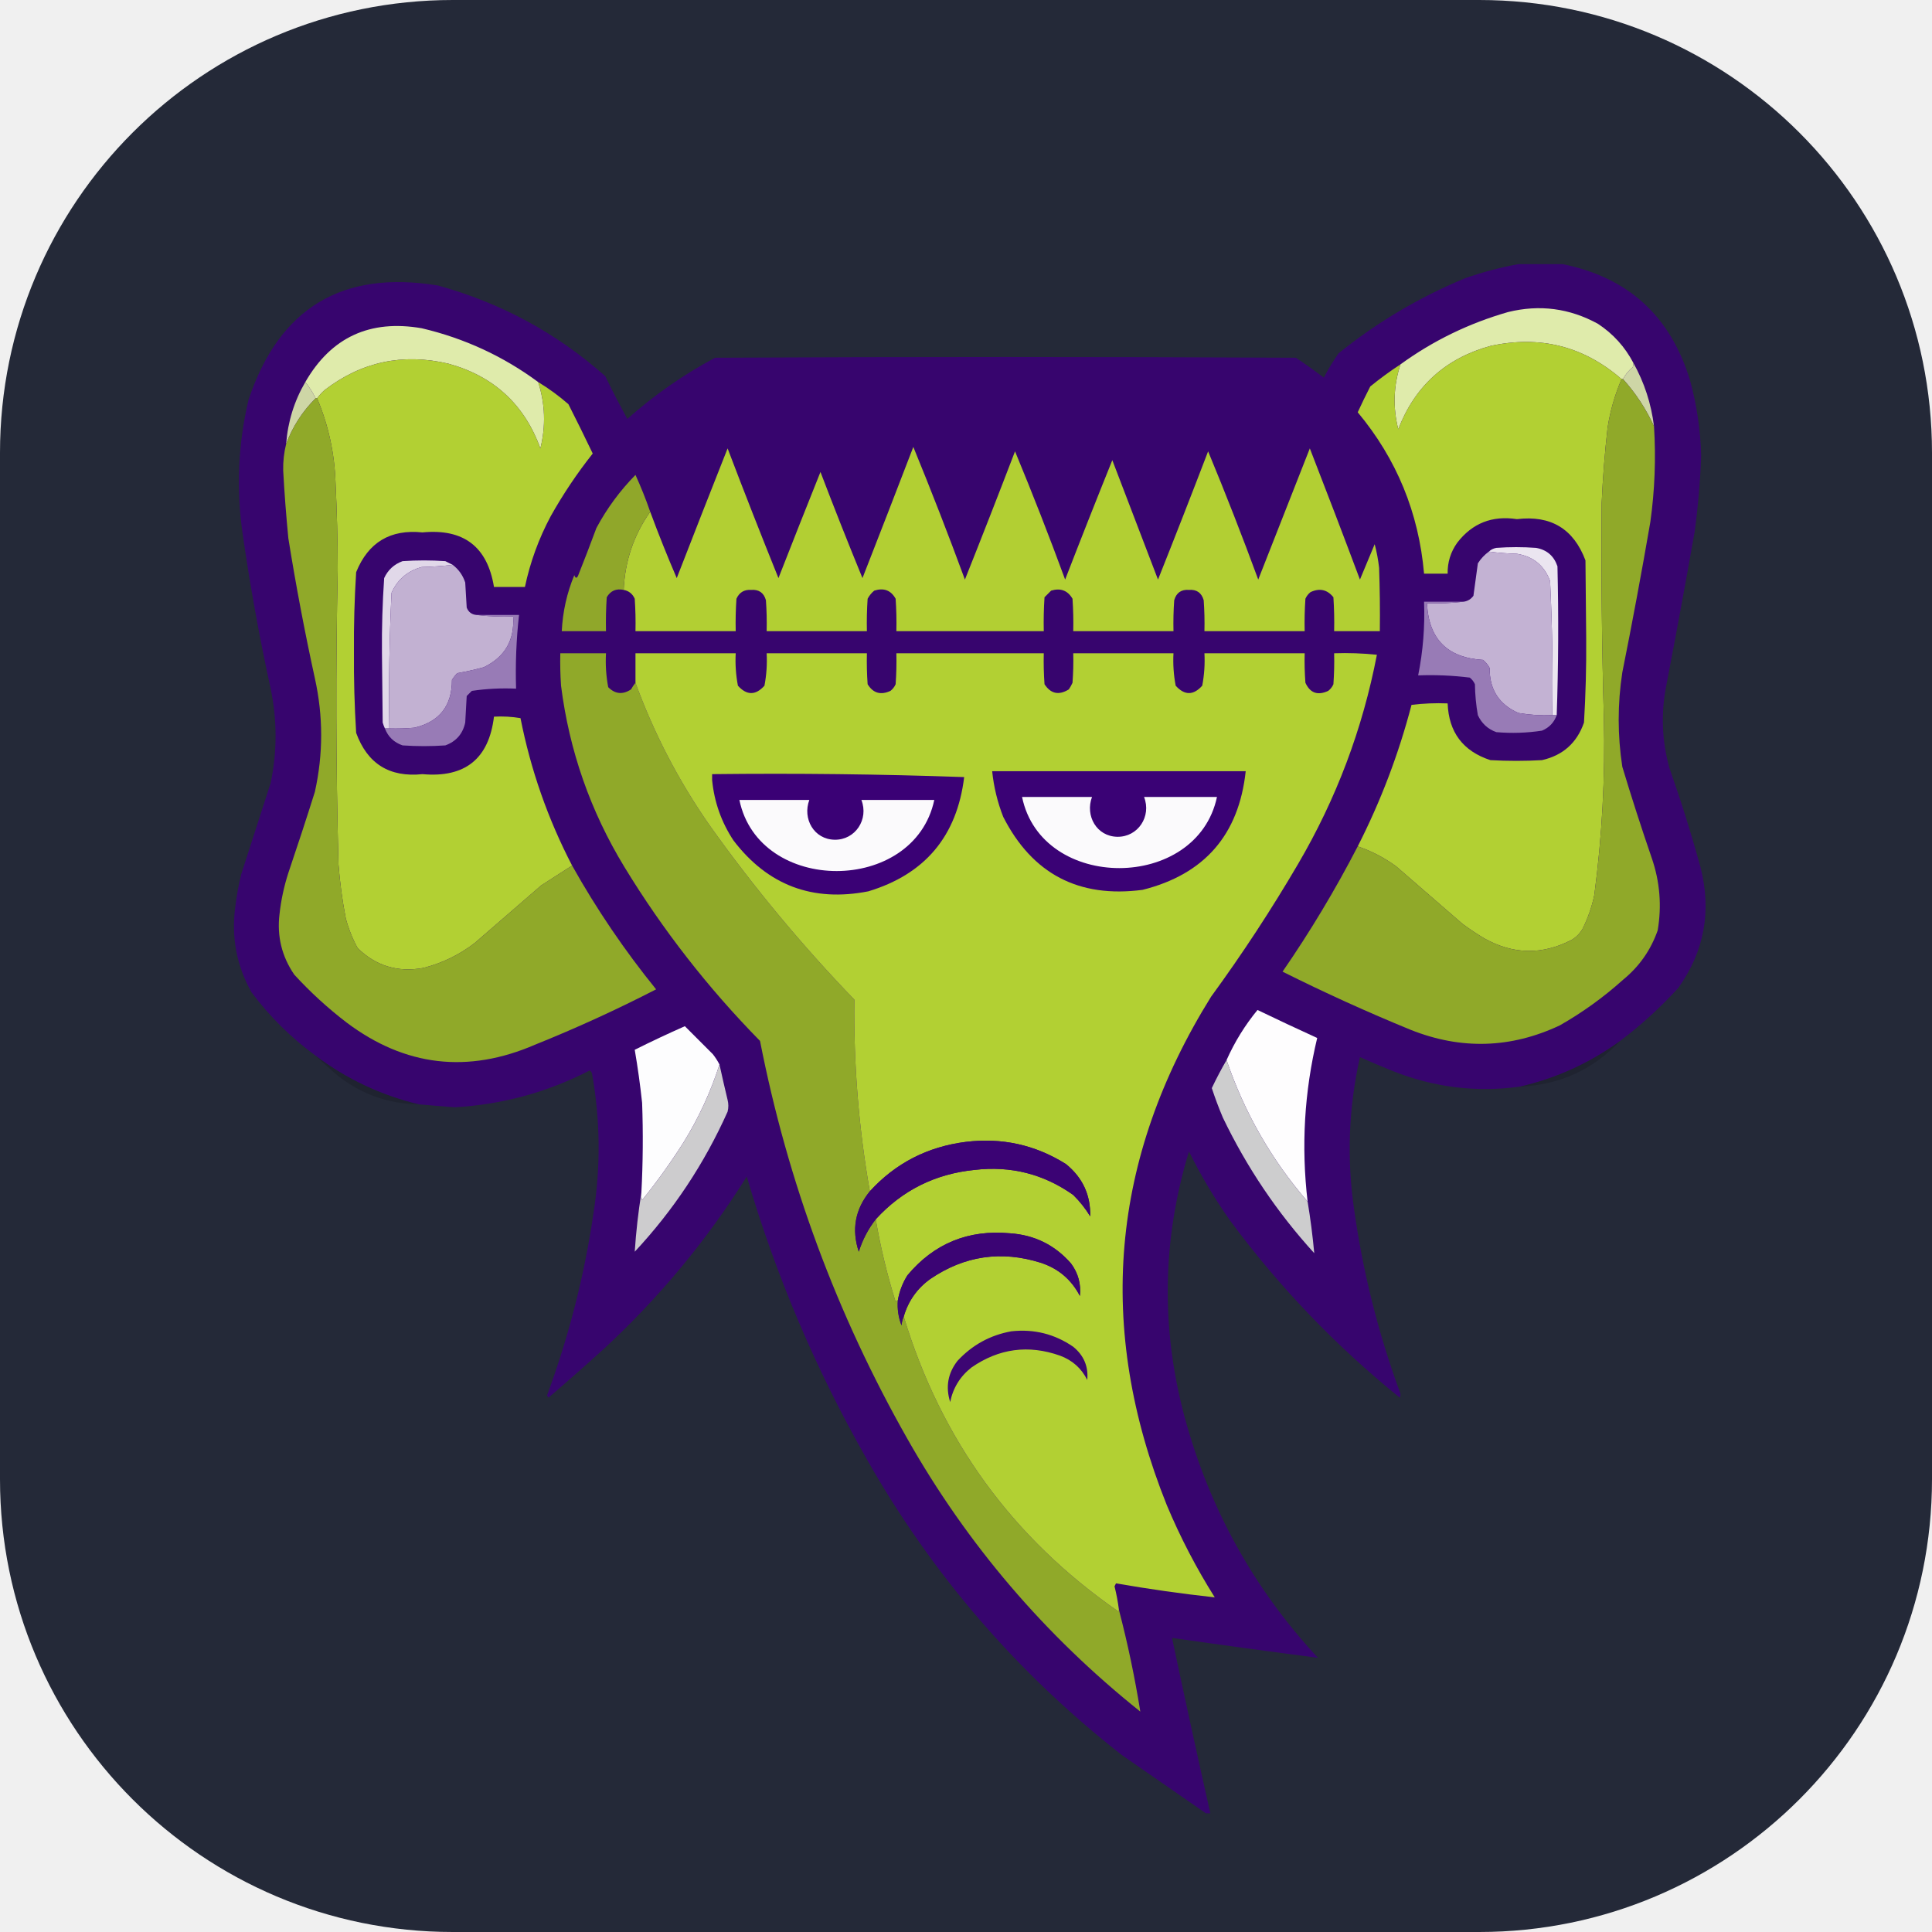
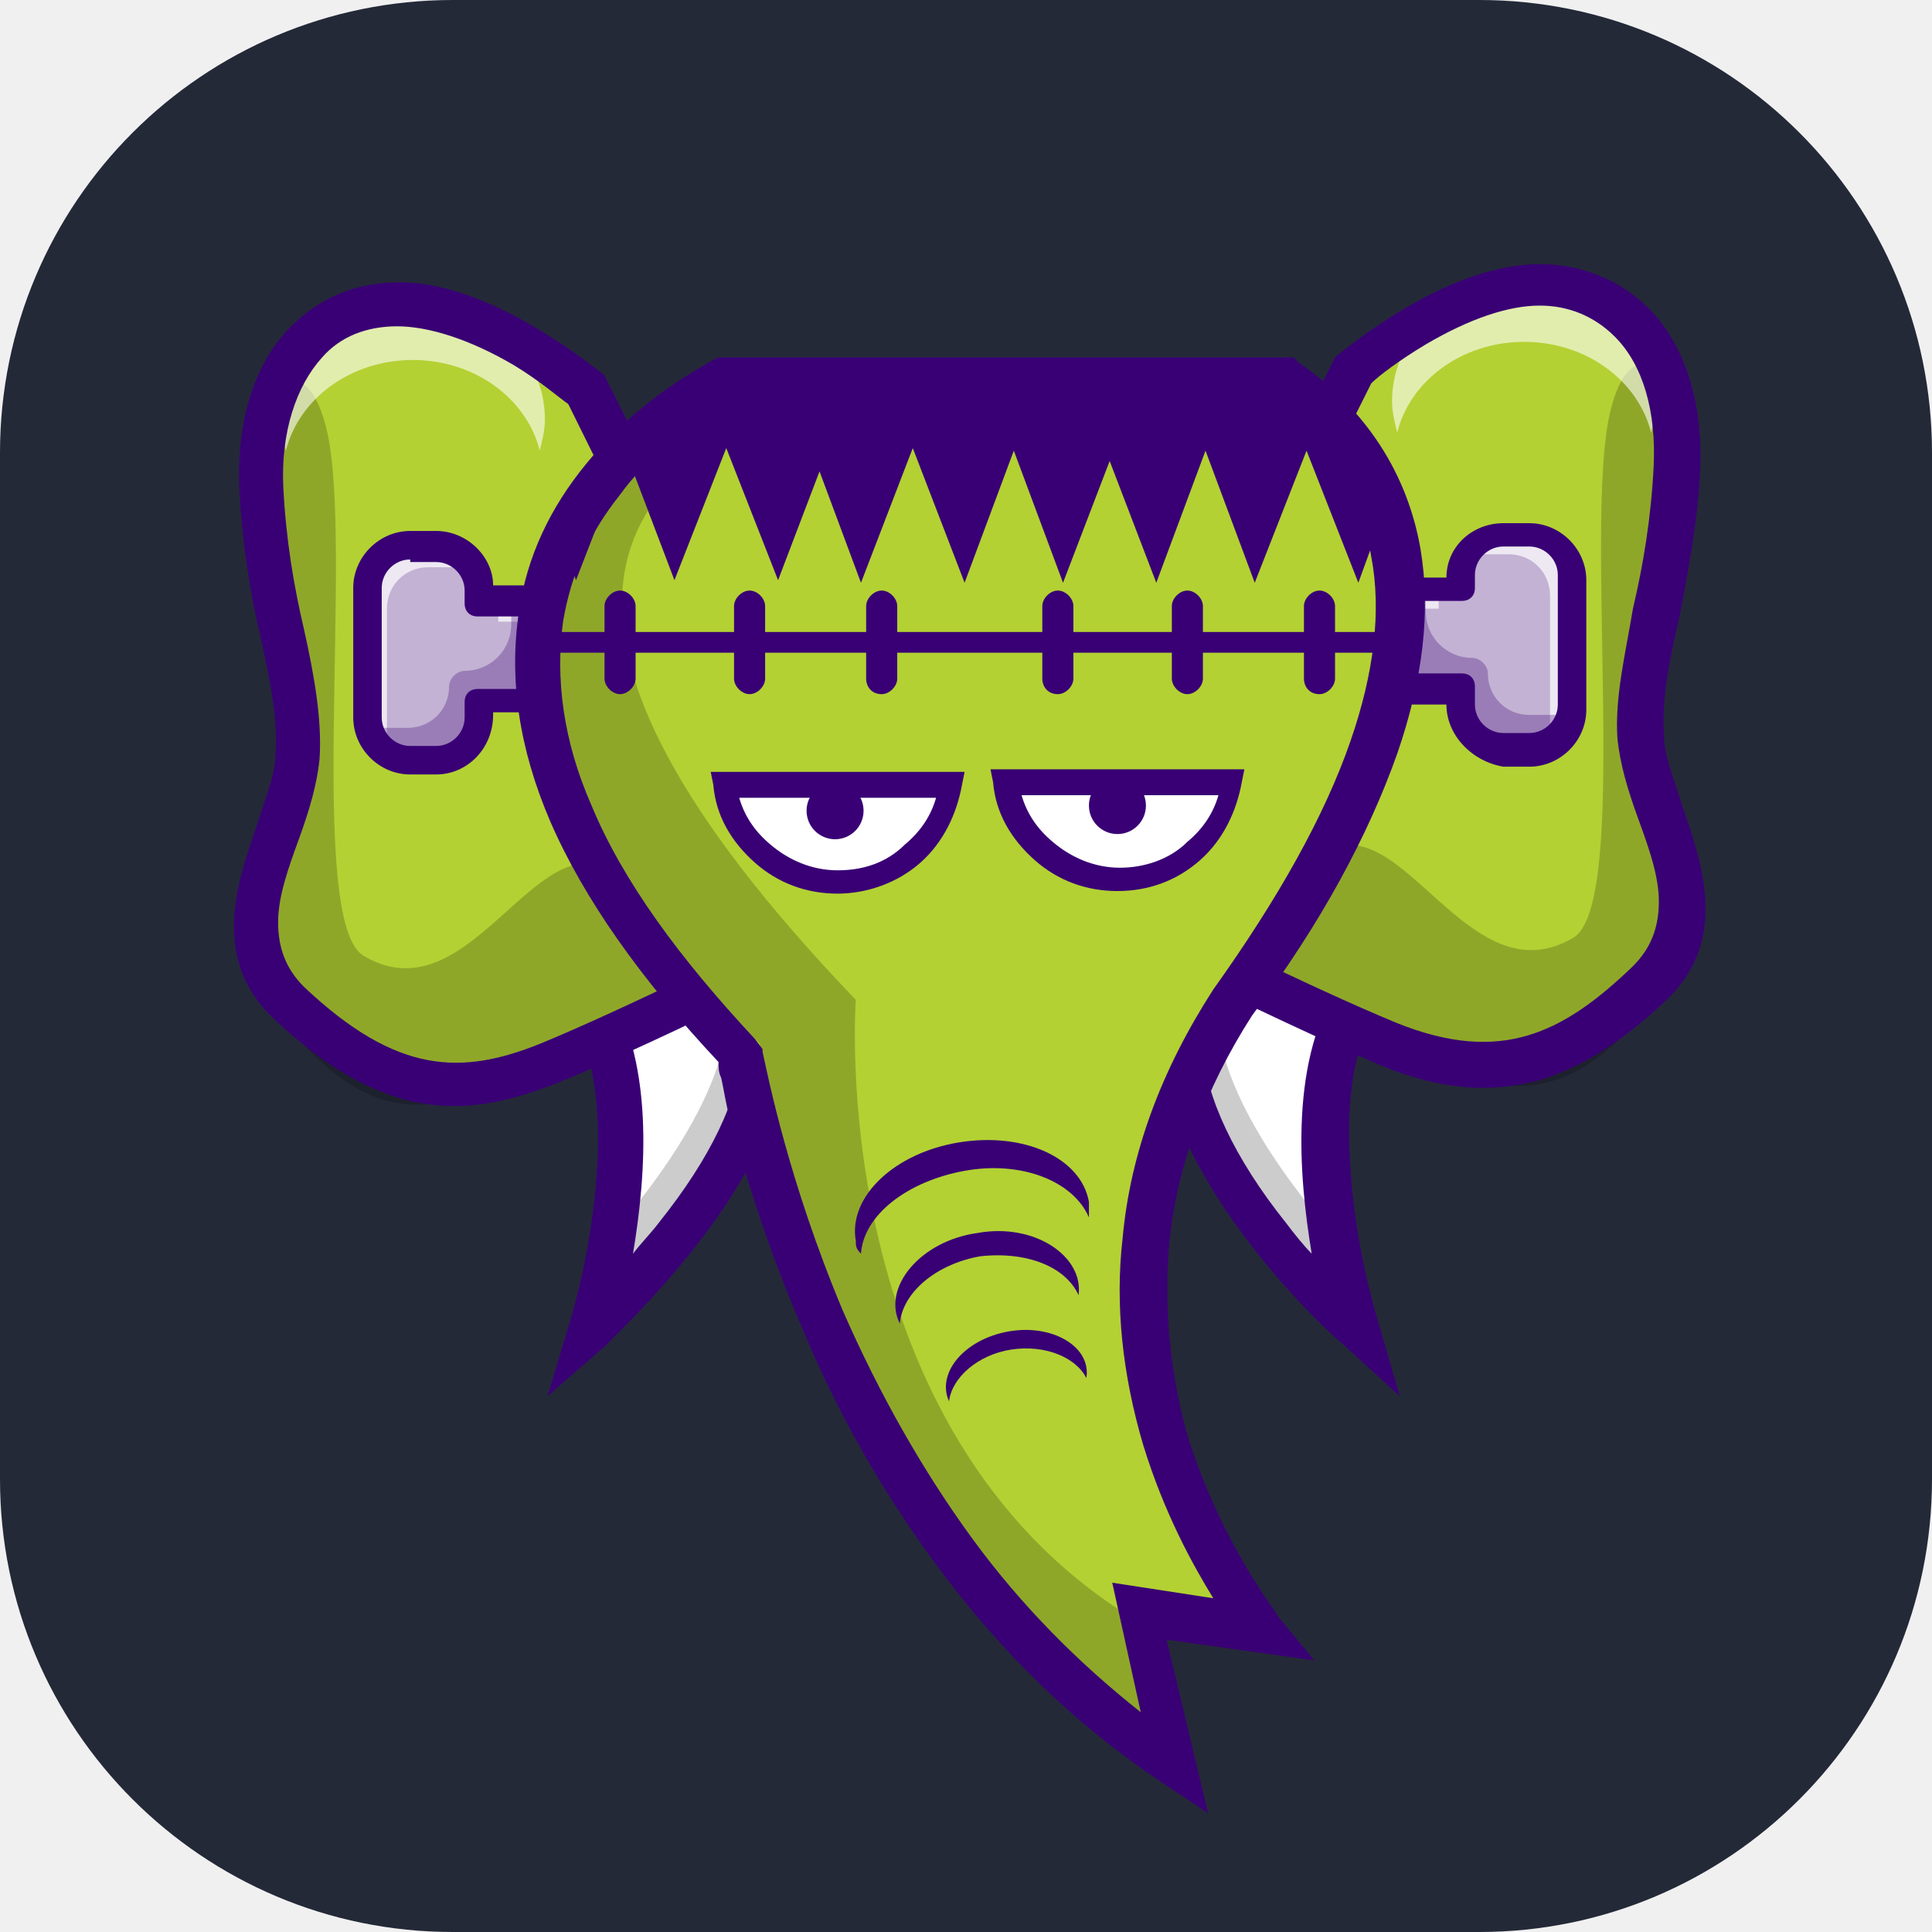
<svg xmlns="http://www.w3.org/2000/svg" width="256" height="256" viewBox="0 0 256 256" fill="none" id="frankenphp">
  <style>
#frankenphp {
    rect {fill: #242938}
    
    @media (prefers-color-scheme: light) {
        rect {fill: #F4F2ED}
    }
}
</style>
  <rect width="256" height="256" rx="60" fill="#242938" />
-   <path opacity="0.9" fill-rule="evenodd" clip-rule="evenodd" d="M201.195 35H207.055C215.734 36.744 221.365 41.887 223.949 50.43C224.836 53.679 225.328 57.023 225.414 60.391C225.291 63.788 224.998 67.178 224.535 70.547C223.348 77.261 222.111 83.967 220.824 90.664C220.058 94.411 220.189 98.122 221.215 101.796C222.738 106.108 224.106 110.473 225.316 114.882C226.82 120.705 225.843 126.044 222.386 130.898C220.038 133.476 217.456 135.83 214.672 137.929C210.662 140.851 206.234 142.869 201.39 143.984C195.617 144.773 190.018 144.089 184.594 141.933C183.118 141.341 181.653 140.722 180.199 140.077C178.703 146.745 178.443 153.451 179.418 160.195C180.573 168.459 182.602 176.578 185.473 184.413C185.603 184.674 185.603 184.934 185.473 185.194C176.973 178.322 169.484 170.51 163.012 161.757C160.952 158.845 159.124 155.775 157.543 152.577C153.998 164.233 153.803 175.951 156.957 187.733C160.248 199.888 166.141 210.532 174.633 219.667C168.182 218.831 161.736 217.952 155.297 217.03C156.94 224.788 158.632 232.536 160.375 240.272H159.789C156.08 237.698 152.369 235.126 148.656 232.557C134.736 221.659 123.44 208.541 114.77 193.202C108.054 181.389 102.78 168.954 98.95 155.898C93.699 164.279 87.416 171.864 80.102 178.651C77.659 180.867 75.185 183.048 72.68 185.194L72.485 184.901C75.37 177.097 77.432 169.013 78.637 160.78C79.61 154.581 79.545 148.397 78.442 142.226C78.384 142.07 78.282 141.935 78.149 141.835C72.538 144.727 66.581 146.355 60.278 146.718C58.682 146.605 57.087 146.475 55.493 146.327C50.485 145.125 45.928 142.977 41.821 139.882C38.574 137.514 35.742 134.714 33.325 131.484C31.348 127.954 30.632 124.178 31.177 120.156C31.353 118.709 31.613 117.275 31.958 115.859C33.259 111.824 34.561 107.788 35.864 103.75C36.733 99.591 36.733 95.425 35.864 91.25C34.376 84.462 33.138 77.621 32.153 70.742C31.288 64.761 31.548 58.837 32.934 52.969C36.999 40.796 45.365 35.751 58.032 37.832C66.38 40.133 73.769 44.137 80.2 49.844C81.124 51.758 82.101 53.647 83.129 55.508C86.669 52.356 90.57 49.636 94.751 47.402C120.401 47.272 146.052 47.272 171.703 47.402C172.967 48.243 174.204 49.122 175.414 50.039C175.992 48.916 176.643 47.842 177.367 46.816C182.463 42.704 188.062 39.383 194.164 36.855C196.484 36.048 198.828 35.429 201.195 35Z" fill="#390174" />
-   <path fill-rule="evenodd" clip-rule="evenodd" d="M216.429 48.086C216.459 48.287 216.425 48.492 216.332 48.672C215.793 49.111 215.369 49.632 215.062 50.234H214.867C209.851 45.871 204.056 44.407 197.484 45.84C191.553 47.475 187.484 51.154 185.277 56.875C184.545 53.978 184.643 51.114 185.57 48.281C189.889 45.146 194.641 42.835 199.828 41.348C204.006 40.321 207.976 40.842 211.742 42.91C213.756 44.24 215.318 45.965 216.429 48.086ZM71.313 50.625C72.239 53.517 72.337 56.447 71.606 59.414C69.476 53.573 65.407 49.83 59.399 48.184C53.35 46.767 47.882 47.939 42.993 51.699C42.634 52.025 42.307 52.385 42.017 52.773H41.821C41.445 52.009 40.987 51.289 40.454 50.625C43.88 44.682 49.023 42.306 55.884 43.496C61.541 44.828 66.684 47.204 71.313 50.625Z" fill="#DFEBAB" />
-   <path fill-rule="evenodd" clip-rule="evenodd" d="M214.867 50.234C213.976 52.296 213.359 54.444 213.012 56.68C212.639 59.99 212.378 63.312 212.23 66.64C212.154 76.147 212.252 85.652 212.523 95.156C212.707 103.005 212.283 110.818 211.254 118.593C210.93 120.152 210.405 121.662 209.691 123.085C209.342 123.696 208.837 124.201 208.226 124.55C204.357 126.55 200.517 126.485 196.703 124.355C195.694 123.753 194.717 123.101 193.773 122.402L184.984 114.785C183.414 113.642 181.723 112.763 179.906 112.148C182.955 106.163 185.33 99.913 187.035 93.398C188.613 93.206 190.209 93.141 191.82 93.203C191.965 97.026 193.853 99.532 197.484 100.722C199.764 100.853 202.041 100.853 204.32 100.722C207.097 100.093 208.953 98.433 209.887 95.742C210.109 92.035 210.207 88.322 210.179 84.609C210.146 81.159 210.115 77.708 210.082 74.258C208.512 70.069 205.484 68.246 201 68.789C197.723 68.285 195.086 69.326 193.09 71.914C192.217 73.141 191.793 74.508 191.82 76.015H188.695C187.992 67.942 185.062 60.813 179.906 54.629C180.434 53.478 180.986 52.338 181.566 51.211C182.849 50.165 184.186 49.187 185.57 48.281C184.643 51.114 184.545 53.979 185.277 56.875C187.484 51.154 191.553 47.475 197.484 45.84C204.056 44.407 209.851 45.872 214.867 50.234ZM71.313 50.625C72.729 51.485 74.069 52.465 75.317 53.555C76.417 55.723 77.492 57.904 78.54 60.097C76.466 62.712 74.605 65.487 72.973 68.398C71.387 71.368 70.248 74.493 69.555 77.773H65.454C64.583 72.433 61.425 70.024 55.981 70.547C51.721 70.105 48.791 71.862 47.192 75.82C46.969 79.331 46.872 82.849 46.899 86.367C46.873 89.95 46.971 93.533 47.192 97.109C48.687 101.21 51.617 103.033 55.981 102.578C61.626 103.082 64.784 100.543 65.454 94.961C66.629 94.896 67.808 94.962 68.969 95.156C70.317 101.998 72.595 108.508 75.805 114.687C74.442 115.571 73.074 116.45 71.704 117.324L62.915 124.941C60.871 126.516 58.592 127.623 56.079 128.261C52.701 128.871 49.804 127.992 47.388 125.624C46.715 124.388 46.191 123.077 45.825 121.718C45.359 119.33 45.033 116.917 44.849 114.492C44.507 101.474 44.475 88.449 44.751 75.43C44.742 71.587 44.644 67.744 44.458 63.906C44.328 60.031 43.514 56.32 42.016 52.773C42.306 52.385 42.634 52.025 42.993 51.699C47.882 47.939 53.35 46.767 59.399 48.184C65.407 49.83 69.476 53.573 71.606 59.414C72.337 56.447 72.239 53.517 71.313 50.625Z" fill="#B2D033" />
-   <path fill-rule="evenodd" clip-rule="evenodd" d="M216.429 48.086C217.883 50.689 218.795 53.489 219.164 56.484C218.117 54.198 216.75 52.115 215.062 50.234C215.369 49.632 215.793 49.111 216.332 48.672C216.426 48.487 216.459 48.291 216.429 48.086Z" fill="#CED6A6" />
-   <path fill-rule="evenodd" clip-rule="evenodd" d="M214.867 50.234H215.062C216.75 52.115 218.117 54.198 219.164 56.484C219.43 60.722 219.266 64.975 218.676 69.18C217.529 75.837 216.292 82.478 214.965 89.101C214.324 93.27 214.324 97.436 214.965 101.601C216.189 105.662 217.491 109.7 218.871 113.71C219.943 116.835 220.203 120.025 219.652 123.281C218.742 125.886 217.213 128.067 215.062 129.824C212.489 132.138 209.673 134.168 206.664 135.878C200.185 138.921 193.611 139.116 186.937 136.464C181.179 134.106 175.511 131.532 169.945 128.749C173.614 123.432 176.941 117.887 179.906 112.148C181.723 112.763 183.414 113.642 184.984 114.785L193.773 122.402C194.717 123.101 195.694 123.753 196.703 124.355C200.517 126.485 204.357 126.55 208.226 124.55C208.836 124.201 209.342 123.696 209.691 123.085C210.405 121.662 210.93 120.152 211.254 118.593C212.283 110.818 212.707 103.005 212.523 95.156C212.252 85.653 212.154 76.147 212.23 66.64C212.378 63.312 212.639 59.99 213.012 56.68C213.359 54.444 213.976 52.296 214.867 50.234Z" fill="#90A929" />
-   <path fill-rule="evenodd" clip-rule="evenodd" d="M40.454 50.625C40.987 51.289 41.445 52.009 41.821 52.773C40.074 54.513 38.771 56.531 37.915 58.828C38.137 55.884 38.983 53.15 40.454 50.625Z" fill="#CED6A6" />
-   <path fill-rule="evenodd" clip-rule="evenodd" d="M41.821 52.773H42.016C43.514 56.32 44.328 60.031 44.458 63.906C44.644 67.744 44.742 71.587 44.751 75.429C44.475 88.449 44.507 101.474 44.849 114.492C45.033 116.917 45.359 119.33 45.825 121.718C46.191 123.077 46.715 124.388 47.388 125.624C49.804 127.992 52.701 128.871 56.079 128.261C58.592 127.623 60.871 126.516 62.915 124.941L71.704 117.324C73.074 116.45 74.441 115.571 75.805 114.687C79.042 120.463 82.767 125.951 86.938 131.093C81.716 133.781 76.371 136.225 70.922 138.417C61.993 142.286 53.659 141.31 45.923 135.488C43.429 133.58 41.109 131.456 38.989 129.14C37.337 126.721 36.686 124.052 37.036 121.132C37.24 119.274 37.633 117.442 38.208 115.664C39.419 112.096 40.591 108.515 41.724 104.921C42.834 99.916 42.834 94.903 41.724 89.882C40.376 83.732 39.204 77.545 38.208 71.328C37.915 68.338 37.687 65.343 37.524 62.344C37.501 61.126 37.631 59.954 37.915 58.828C38.771 56.531 40.074 54.513 41.821 52.773Z" fill="#90A929" />
-   <path fill-rule="evenodd" clip-rule="evenodd" d="M82.641 78.164C82.806 74.347 83.978 70.897 86.157 67.812C87.252 70.772 88.424 73.703 89.672 76.601C91.899 70.865 94.145 65.135 96.411 59.414C98.598 65.166 100.845 70.895 103.149 76.601C104.985 71.906 106.84 67.219 108.715 62.539C110.512 67.249 112.368 71.937 114.282 76.601C116.547 70.815 118.793 65.02 121.02 59.219C123.406 65.036 125.685 70.896 127.856 76.797C130.108 71.148 132.322 65.484 134.496 59.804C136.826 65.423 139.04 71.088 141.137 76.797C143.182 71.508 145.265 66.235 147.387 60.976L153.442 76.797C155.694 71.148 157.908 65.484 160.082 59.804C162.408 65.416 164.623 71.08 166.723 76.797C169.004 70.996 171.281 65.202 173.559 59.414C175.81 65.193 178.024 70.988 180.199 76.797C180.852 75.228 181.504 73.665 182.152 72.109C182.424 73.135 182.619 74.18 182.738 75.234C182.836 78.033 182.869 80.832 182.836 83.632H176.781C176.814 82.134 176.781 80.636 176.684 79.14C175.871 78.123 174.861 77.895 173.656 78.457C173.358 78.688 173.123 78.99 172.973 79.336C172.875 80.766 172.842 82.199 172.875 83.632H159.594C159.626 82.264 159.594 80.897 159.496 79.531C159.216 78.545 158.565 78.089 157.543 78.164C156.521 78.089 155.87 78.545 155.59 79.531C155.492 80.897 155.46 82.264 155.492 83.632H142.211C142.244 82.199 142.211 80.766 142.114 79.336C141.473 78.24 140.53 77.882 139.281 78.261L138.403 79.14C138.305 80.636 138.273 82.134 138.305 83.632H118.774C118.806 82.199 118.774 80.766 118.676 79.336C118.055 78.216 117.111 77.858 115.844 78.261C115.482 78.557 115.183 78.922 114.965 79.336C114.868 80.766 114.835 82.2 114.868 83.632H101.586C101.619 82.264 101.586 80.897 101.489 79.531C101.209 78.545 100.558 78.089 99.536 78.164C98.611 78.105 97.96 78.495 97.582 79.336C97.485 80.766 97.452 82.2 97.485 83.632H84.204C84.236 82.199 84.204 80.766 84.106 79.336C83.817 78.688 83.329 78.297 82.641 78.164Z" fill="#B2CF33" />
-   <path fill-rule="evenodd" clip-rule="evenodd" d="M86.157 67.812C83.978 70.897 82.806 74.347 82.641 78.164C81.647 77.954 80.899 78.28 80.395 79.14C80.297 80.636 80.265 82.134 80.297 83.632H74.438C74.562 81.054 75.116 78.58 76.098 76.211C76.243 76.63 76.406 76.662 76.587 76.308C77.427 74.203 78.241 72.087 79.028 69.961C80.42 67.365 82.145 65.022 84.204 62.929C84.931 64.526 85.582 66.155 86.157 67.812Z" fill="#90A72A" />
-   <path fill-rule="evenodd" clip-rule="evenodd" d="M206.273 94.765H205.687C205.781 88.829 205.683 82.904 205.394 76.992C204.633 74.934 203.168 73.73 201 73.379C199.728 73.345 198.49 73.247 197.289 73.086C197.551 72.833 197.877 72.671 198.265 72.597C200.023 72.467 201.781 72.467 203.539 72.597C204.963 72.849 205.906 73.663 206.371 75.039C206.529 81.62 206.498 88.196 206.273 94.765Z" fill="#EBE5F0" />
-   <path fill-rule="evenodd" clip-rule="evenodd" d="M197.289 73.086C198.49 73.247 199.728 73.345 201 73.379C203.168 73.73 204.633 74.934 205.394 76.992C205.683 82.904 205.781 88.829 205.687 94.765C204.178 94.826 202.681 94.728 201.195 94.472C198.625 93.341 197.355 91.356 197.387 88.515C197.169 88.102 196.87 87.736 196.508 87.441C191.767 87.16 189.293 84.653 189.086 79.922C190.75 79.985 192.377 79.92 193.969 79.726C194.496 79.642 194.918 79.381 195.238 78.945C195.441 77.518 195.637 76.086 195.824 74.648C196.215 74.03 196.703 73.509 197.289 73.086Z" fill="#C3B2D3" />
-   <path fill-rule="evenodd" clip-rule="evenodd" d="M59.985 74.844C58.623 75.007 57.255 75.105 55.884 75.136C54.011 75.641 52.677 76.78 51.88 78.554C51.593 84.539 51.495 90.532 51.587 96.523H51.001C50.883 96.27 50.786 96.009 50.708 95.742L50.61 86.465C50.581 83.174 50.679 79.884 50.903 76.601C51.404 75.515 52.217 74.767 53.344 74.355C55.23 74.225 57.123 74.225 59.009 74.355L59.985 74.844Z" fill="#E1D8E9" />
-   <path fill-rule="evenodd" clip-rule="evenodd" d="M59.985 74.844C60.776 75.447 61.33 76.228 61.645 77.187L61.841 80.507C62.067 81.092 62.49 81.418 63.11 81.484C64.702 81.678 66.329 81.743 67.993 81.679C68.203 84.818 66.9 87.064 64.087 88.418C62.928 88.733 61.755 88.994 60.571 89.199C60.32 89.473 60.092 89.767 59.887 90.078C59.896 93.518 58.236 95.634 54.907 96.425C53.802 96.523 52.695 96.555 51.587 96.523C51.495 90.524 51.593 84.534 51.88 78.554C52.677 76.78 54.011 75.641 55.884 75.136C57.255 75.105 58.623 75.007 59.985 74.844Z" fill="#C2B1D2" />
-   <path fill-rule="evenodd" clip-rule="evenodd" d="M193.969 79.726C192.377 79.92 190.75 79.985 189.086 79.922C189.293 84.653 191.768 87.16 196.508 87.441C196.87 87.736 197.169 88.102 197.387 88.515C197.355 91.356 198.625 93.341 201.195 94.472C202.678 94.728 204.184 94.826 205.687 94.765H206.273C205.926 95.731 205.275 96.415 204.32 96.816C202.317 97.122 200.284 97.187 198.266 97.011C197.142 96.605 196.33 95.857 195.824 94.765C195.585 93.411 195.455 92.039 195.434 90.664C195.283 90.318 195.048 90.016 194.75 89.785C192.483 89.504 190.197 89.406 187.914 89.492C188.559 86.279 188.822 83.001 188.695 79.726H193.969ZM63.11 81.484H68.774C68.412 84.726 68.282 87.989 68.383 91.25C66.425 91.161 64.464 91.259 62.524 91.543L61.841 92.226L61.645 95.742C61.325 97.234 60.447 98.243 59.009 98.769C57.12 98.899 55.233 98.899 53.344 98.769C52.203 98.376 51.422 97.627 51.001 96.523H51.587C52.695 96.555 53.802 96.523 54.907 96.425C58.236 95.634 59.896 93.518 59.888 90.078C60.092 89.767 60.32 89.473 60.571 89.199C61.755 88.994 62.928 88.733 64.087 88.418C66.9 87.064 68.203 84.818 67.993 81.679C66.329 81.743 64.702 81.678 63.11 81.484Z" fill="#987BB6" />
-   <path fill-rule="evenodd" clip-rule="evenodd" d="M84.204 90.468C86.668 97.22 89.956 103.535 94.067 109.414C99.858 117.552 106.238 125.234 113.207 132.46C113.101 141.018 113.784 149.482 115.258 157.851C113.309 160.246 112.821 162.915 113.793 165.859C114.289 164.281 115.038 162.848 116.039 161.562C116.672 165.263 117.552 168.917 118.676 172.499C118.751 172.391 118.849 172.326 118.969 172.304C118.881 173.452 119.044 174.559 119.457 175.624C119.495 175.193 119.592 174.802 119.75 174.452C124.691 190.783 134.164 203.803 148.168 213.515C148.246 213.47 148.279 213.405 148.266 213.319C149.425 217.764 150.37 222.261 151.098 226.796C138.465 216.706 128.179 204.662 120.239 190.663C110.874 174.159 104.364 156.581 100.708 137.929C93.823 130.918 87.833 123.236 82.739 114.882C78.23 107.475 75.43 99.467 74.341 90.859C74.243 89.429 74.21 87.995 74.243 86.562H80.297C80.212 88.066 80.311 89.574 80.591 91.054C81.507 91.975 82.516 92.073 83.618 91.347C83.785 91.037 83.981 90.743 84.204 90.468Z" fill="#90A929" />
-   <path fill-rule="evenodd" clip-rule="evenodd" d="M148.266 213.319C148.279 213.405 148.246 213.47 148.168 213.515C134.164 203.803 124.691 190.783 119.75 174.452C120.348 172.39 121.52 170.729 123.266 169.472C127.793 166.388 132.676 165.672 137.914 167.323C140.238 168.085 141.963 169.55 143.09 171.718C143.258 170.137 142.867 168.705 141.918 167.421C139.781 164.969 137.079 163.635 133.813 163.417C128.292 162.912 123.768 164.767 120.239 168.984C119.593 170.013 119.17 171.12 118.969 172.304C118.849 172.326 118.751 172.391 118.676 172.499C117.552 168.917 116.672 165.263 116.039 161.562C119.541 157.728 123.903 155.547 129.125 155.019C133.939 154.455 138.301 155.562 142.211 158.339C143.072 159.188 143.827 160.139 144.457 161.171C144.525 158.345 143.451 156.033 141.235 154.238C137.175 151.693 132.748 150.717 127.953 151.308C122.886 151.953 118.654 154.134 115.258 157.851C113.784 149.482 113.101 141.018 113.207 132.46C106.238 125.234 99.858 117.552 94.067 109.414C89.956 103.535 86.668 97.22 84.204 90.468V86.562H97.485C97.408 88.001 97.506 89.444 97.778 90.859C98.95 92.161 100.122 92.161 101.293 90.859C101.565 89.444 101.663 88.001 101.586 86.562H114.868C114.835 87.931 114.868 89.298 114.965 90.664C115.691 91.849 116.7 92.142 117.993 91.543C118.29 91.311 118.525 91.009 118.676 90.664C118.774 89.298 118.806 87.931 118.774 86.562H138.305C138.273 87.931 138.305 89.298 138.403 90.664C139.232 91.937 140.306 92.164 141.625 91.347C141.813 91.069 141.977 90.775 142.114 90.468C142.211 89.168 142.244 87.866 142.211 86.562H155.492C155.415 88.001 155.514 89.444 155.785 90.859C156.957 92.161 158.129 92.161 159.301 90.859C159.573 89.444 159.671 88.001 159.594 86.562H172.875C172.842 87.866 172.875 89.168 172.973 90.468C173.594 91.835 174.604 92.193 176 91.543C176.298 91.312 176.533 91.01 176.684 90.664C176.781 89.298 176.814 87.931 176.781 86.562C178.674 86.497 180.562 86.563 182.445 86.757C180.551 96.6 177.068 105.844 171.996 114.492C168.454 120.541 164.608 126.408 160.473 132.07C147.132 153.507 145.179 175.967 154.613 199.452C156.389 203.689 158.512 207.772 160.961 211.659C156.581 211.178 152.217 210.559 147.875 209.804L147.68 210.194C147.938 211.223 148.133 212.267 148.266 213.319Z" fill="#B2D033" />
-   <path fill-rule="evenodd" clip-rule="evenodd" d="M131.469 102.187H165.063C164.156 110.612 159.6 115.853 151.391 117.91C142.939 119.02 136.787 115.797 132.934 108.242C132.172 106.3 131.679 104.263 131.469 102.187Z" fill="#3A0275" />
-   <path fill-rule="evenodd" clip-rule="evenodd" d="M127.758 102.968C116.63 102.578 105.494 102.447 94.36 102.578V103.359C94.174 103.082 94.109 102.756 94.165 102.382H127.953C128 102.635 127.935 102.83 127.758 102.968Z" fill="#B2D033" />
-   <path fill-rule="evenodd" clip-rule="evenodd" d="M127.758 102.968C126.807 110.786 122.576 115.832 115.063 118.105C107.686 119.553 101.729 117.307 97.192 111.367C95.585 108.933 94.641 106.264 94.36 103.359V102.578C105.56 102.448 116.692 102.578 127.758 102.968Z" fill="#3A0175" />
-   <path fill-rule="evenodd" clip-rule="evenodd" d="M173.266 159.218C168.484 153.696 164.904 147.446 162.524 140.468C163.596 138.062 164.963 135.849 166.625 133.828C169.249 135.091 171.886 136.328 174.535 137.538C172.828 144.667 172.404 151.893 173.266 159.218Z" fill="#FEFDFE" />
-   <path fill-rule="evenodd" clip-rule="evenodd" d="M95.336 141.054C94.171 144.687 92.564 148.164 90.551 151.406C88.874 154.046 87.048 156.589 85.083 159.023C84.987 158.707 84.953 158.375 84.985 158.046C85.196 154.078 85.228 150.103 85.083 146.132C84.832 143.779 84.506 141.434 84.106 139.101C86.294 138.007 88.509 136.965 90.747 135.976L94.457 139.687C94.793 140.114 95.088 140.571 95.336 141.054Z" fill="#FDFDFE" />
-   <path opacity="0.15" fill-rule="evenodd" clip-rule="evenodd" d="M214.672 137.929C211.08 141.742 206.654 143.76 201.39 143.984C206.234 142.869 210.662 140.851 214.672 137.929Z" fill="#010003" />
-   <path fill-rule="evenodd" clip-rule="evenodd" d="M162.524 140.468C164.904 147.446 168.484 153.696 173.266 159.218C173.642 161.485 173.935 163.765 174.145 166.054C169.234 160.665 165.199 154.675 162.035 148.085C161.492 146.804 161.004 145.501 160.57 144.179C161.169 142.915 161.821 141.677 162.524 140.468Z" fill="#CDCDCE" />
-   <path opacity="0.152" fill-rule="evenodd" clip-rule="evenodd" d="M41.821 139.882C45.928 142.977 50.485 145.125 55.493 146.327C51.477 146.272 47.897 145.003 44.751 142.519C43.745 141.674 42.767 140.794 41.821 139.882Z" fill="#010002" />
-   <path fill-rule="evenodd" clip-rule="evenodd" d="M95.336 141.054C95.677 142.621 96.035 144.183 96.411 145.742C96.541 146.254 96.541 146.791 96.411 147.304C93.33 154.187 89.228 160.372 84.106 165.859C84.277 163.242 84.57 160.635 84.985 158.046C84.953 158.375 84.987 158.707 85.083 159.023C87.048 156.589 88.874 154.046 90.551 151.406C92.564 148.164 94.171 144.687 95.336 141.054Z" fill="#CDCCCE" />
-   <path fill-rule="evenodd" clip-rule="evenodd" d="M116.039 161.562C115.038 162.848 114.289 164.281 113.793 165.859C112.821 162.915 113.309 160.246 115.258 157.851C118.654 154.134 122.886 151.953 127.953 151.308C132.748 150.717 137.175 151.693 141.235 154.238C143.451 156.033 144.525 158.345 144.457 161.171C143.827 160.139 143.072 159.188 142.211 158.339C138.301 155.562 133.939 154.455 129.125 155.019C123.903 155.547 119.541 157.728 116.039 161.562Z" fill="#3B0374" />
-   <path fill-rule="evenodd" clip-rule="evenodd" d="M119.75 174.452C119.592 174.802 119.495 175.193 119.457 175.624C119.044 174.559 118.881 173.452 118.969 172.304C119.17 171.12 119.593 170.013 120.239 168.984C123.768 164.767 128.292 162.912 133.813 163.417C137.079 163.635 139.781 164.969 141.918 167.421C142.867 168.705 143.258 170.137 143.09 171.718C141.963 169.55 140.238 168.085 137.914 167.323C132.676 165.672 127.793 166.388 123.266 169.472C121.52 170.729 120.348 172.39 119.75 174.452Z" fill="#3B0474" />
-   <path fill-rule="evenodd" clip-rule="evenodd" d="M134.008 176.405C137.013 176.075 139.747 176.759 142.211 178.456C143.613 179.599 144.232 181.064 144.067 182.851C143.297 181.307 142.092 180.233 140.453 179.628C136.28 178.154 132.374 178.674 128.735 181.191C127.225 182.374 126.281 183.904 125.903 185.78C125.273 183.773 125.598 181.95 126.879 180.312C128.833 178.212 131.209 176.91 134.008 176.405Z" fill="#3D0673" />
-   <path d="M107.239 105.996H97.973C100.571 118.574 121.137 118.542 123.798 105.996H114.138C115.146 108.566 113.33 111.316 110.59 111.269C107.85 111.22 106.312 108.488 107.239 105.996ZM144.695 105.605H135.429C138.028 118.183 158.593 118.152 161.254 105.605H151.595C152.602 108.175 150.786 110.925 148.046 110.878C145.306 110.83 143.768 108.097 144.695 105.605Z" fill="#FBFAFC" />
+   <path d="M185.137 126.649H161.109C144.633 144.841 179.302 175.734 179.302 175.734C179.302 175.734 167.974 139.349 185.137 126.649Z" fill="white" />
+   <g opacity="0.20">
+     <path d="M161.796 126.649C161.796 126.649 162.139 126.649 162.482 126.649C156.99 139.349 170.034 156.169 177.929 165.093C178.958 171.272 180.331 175.734 180.331 175.734C180.331 175.734 145.663 144.498 161.796 126.649Z" fill="black" />
+   </g>
+   <path d="M185.48 185.002L177.585 177.794C176.556 177.107 154.931 157.199 153.901 139.006C153.558 133.514 155.274 128.708 159.05 124.589C160.079 123.56 160.766 123.56 162.139 123.56C162.825 123.56 163.855 123.56 164.885 123.56C166.945 123.56 169.691 123.56 173.123 123.56C179.302 123.56 185.137 123.56 185.137 123.56H194.062L186.853 128.708C178.958 134.544 178.272 146.214 178.958 155.139C179.645 165.437 182.391 174.361 182.391 174.361L185.48 185.002ZM162.139 129.738C160.079 132.484 159.393 135.574 159.393 139.006C159.736 145.185 163.512 153.423 170.377 162.004C171.407 163.377 172.78 165.093 173.81 166.123C172.093 155.826 170.72 140.036 177.929 129.738C171.75 129.738 164.885 129.738 162.139 129.738Z" fill="#390075" />
+   <path d="M72.893 126.649H96.921C113.054 144.841 78.385 175.734 78.385 175.734C78.385 175.734 89.712 139.349 72.893 126.649Z" fill="white" />
+   <g opacity="0.20">
+     <path d="M95.891 126.649C95.891 126.649 95.547 126.649 95.204 126.649C100.696 139.349 87.653 156.169 79.758 165.093C78.728 171.272 77.355 175.734 77.355 175.734C77.355 175.734 112.024 144.498 95.891 126.649Z" fill="black" />
+   </g>
+   <path d="M72.549 185.002L75.639 174.705C75.639 174.705 78.385 165.78 79.071 155.482C79.758 146.558 78.728 134.544 71.177 129.052L63.968 123.903H72.893C72.893 123.903 79.071 123.903 84.907 123.903C88.339 123.903 91.085 123.903 93.145 123.903C94.174 123.903 95.204 123.903 95.891 123.903C97.264 123.903 98.294 123.903 98.98 124.933C102.756 129.052 104.129 133.857 104.129 139.349C103.099 157.542 81.131 177.107 80.444 178.137L72.549 185.002ZM79.758 129.738C86.966 140.036 85.593 155.826 83.877 166.123C84.907 164.75 86.28 163.377 87.309 162.004C94.174 153.423 97.95 145.528 98.294 139.006C98.637 135.573 97.607 132.484 95.548 129.738C92.802 129.738 85.936 129.738 79.758 129.738Z" fill="#390075" />
+   <path d="M178.958 49.417C178.958 49.417 192.345 38.089 203.673 38.089C215 38.089 222.552 47.7 221.865 62.117C221.179 76.534 216.373 88.204 217.06 97.816C217.746 107.427 228.387 120.814 218.089 130.425C207.792 140.036 198.524 144.498 183.764 138.32C169.004 132.141 143.603 119.441 143.603 119.441L178.958 49.417Z" fill="#B3D133" />
+   <path d="M190.972 141.066C185.137 137.976 173.123 134.544 166.601 130.425C167.631 126.306 168.318 122.53 170.377 118.754C183.077 97.472 192.345 133.857 208.478 124.246C216.03 119.784 209.851 70.355 213.284 54.909C215 47.357 218.089 47.357 220.492 49.074C221.865 52.849 222.208 57.312 222.208 62.46C221.865 77.22 217.746 89.234 218.089 99.189C218.433 109.143 227.357 122.53 219.119 132.828C210.881 142.782 202.986 147.244 190.972 141.066Z" fill="black" fill-opacity="0.2" />
+   <path d="M201.957 45.298C193.718 45.298 186.853 50.447 185.137 57.312C184.794 55.939 184.451 54.566 184.451 53.193C184.451 44.268 192.345 37.403 201.957 37.403C211.568 37.403 219.462 44.611 219.462 53.193C219.462 54.566 219.119 55.939 218.776 57.312C217.06 50.447 210.195 45.298 201.957 45.298Z" fill="white" fill-opacity="0.6" />
+   <path d="M196.464 144.155C192.345 144.155 187.54 143.125 182.734 141.066C168.318 134.887 142.917 122.187 142.573 122.187L140.171 120.814L176.899 47.357L177.242 47.014C177.929 46.671 191.316 35 204.016 35C209.508 35 214.657 37.059 218.433 40.835C223.238 45.641 225.641 53.193 225.298 62.117C224.954 69.325 223.581 76.191 222.552 81.683C221.179 87.518 220.149 92.667 220.492 97.472C220.492 100.218 221.865 103.308 222.895 106.74C225.641 114.635 229.074 124.589 220.835 132.484C214.657 138.32 209.508 141.409 204.016 143.125C201.27 143.812 198.867 144.155 196.464 144.155ZM148.065 118.068C154.931 121.5 173.466 130.768 185.137 135.574C198.867 141.066 207.105 136.947 216.373 128.022C218.776 125.619 219.806 122.873 219.806 119.441C219.806 116.008 218.433 112.232 217.06 108.456C215.687 104.681 214.657 101.248 214.314 97.816C213.97 92.323 215.343 86.831 216.373 80.653C217.746 74.817 218.776 68.639 219.119 61.774C219.462 54.566 217.746 48.387 213.97 44.611C211.224 41.865 207.792 40.492 204.016 40.492C199.897 40.492 194.748 42.208 188.913 45.641C185.48 47.7 182.734 49.76 181.704 50.79L148.065 118.068Z" fill="#390075" />
+   <path d="M77.698 51.476C77.698 51.476 64.311 40.149 52.984 40.149C41.657 40.149 34.105 50.103 34.448 64.52C34.792 78.937 39.941 90.264 39.597 100.218C38.911 109.83 28.27 123.216 38.567 132.828C48.865 142.439 58.133 146.901 72.893 140.722C87.653 134.544 113.054 121.843 113.054 121.843L77.698 51.476Z" fill="#B3D133" />
+   <path d="M65.684 143.469C71.52 140.379 83.534 136.947 90.056 132.828C89.026 128.709 88.339 124.933 86.28 121.157C73.579 99.875 64.311 136.26 48.179 126.649C40.627 122.187 46.806 72.758 43.373 57.312C41.657 49.76 38.567 49.417 36.165 51.476C34.792 55.252 34.448 59.715 34.448 64.863C34.792 79.623 38.911 91.637 38.567 101.592C38.224 111.546 29.3 124.933 37.538 135.231C45.776 145.528 53.671 149.647 65.684 143.469Z" fill="black" fill-opacity="0.2" />
+   <path d="M54.7 47.701C62.938 47.701 69.804 52.849 71.52 59.715C71.863 58.342 72.206 56.968 72.206 55.596C72.206 46.671 64.311 39.806 54.7 39.806C45.089 39.806 37.194 46.671 37.194 55.596C37.194 56.968 37.538 58.342 37.881 59.715C39.597 52.849 46.462 47.701 54.7 47.701Z" fill="white" fill-opacity="0.6" />
+   <path d="M60.192 146.558C57.79 146.558 55.387 146.215 52.984 145.528C47.492 143.812 42.343 140.722 36.164 134.887C27.926 126.992 31.359 117.038 34.105 109.143C35.135 105.71 36.508 102.621 36.508 99.875C36.851 95.413 35.821 90.264 34.448 84.085C33.075 78.25 32.045 71.728 31.702 64.52C31.359 55.595 33.762 48.044 38.567 43.238C42.343 39.462 47.149 37.403 52.984 37.403C65.341 37.403 79.071 49.074 79.758 49.417L80.101 49.76L116.829 123.216L114.083 124.589C113.74 124.589 88.339 137.633 73.922 143.468C68.774 145.528 64.311 146.558 60.192 146.558ZM52.641 43.238C48.522 43.238 45.089 44.611 42.686 47.357C39.254 51.133 37.194 57.312 37.538 64.52C37.881 71.385 38.911 77.564 40.284 83.399C41.657 89.578 42.686 95.413 42.343 100.562C42 103.994 40.97 107.427 39.597 111.203C38.224 114.978 36.851 118.754 36.851 122.187C36.851 125.619 37.881 128.365 40.284 130.768C52.641 142.439 61.222 142.439 71.52 138.32C83.19 133.514 101.726 124.246 108.591 120.814L75.296 53.536C74.266 52.849 71.52 50.447 68.087 48.387C62.252 44.954 56.76 43.238 52.641 43.238Z" fill="#390075" />
+   <path d="M155.617 233.744C107.562 201.822 97.951 139.349 97.951 139.349C56.417 95.756 69.117 64.863 95.891 50.103H170.377C189.256 63.147 194.748 89.921 163.512 132.484C134.679 176.764 167.288 215.552 167.288 215.552L151.155 213.149L155.617 233.744Z" fill="#B3D133" />
+   <path d="M113.054 50.103C78.728 61.431 66.028 83.056 113.397 132.484C113.397 132.484 109.278 187.405 148.066 213.149C149.782 214.865 152.185 227.909 152.185 227.909C96.234 197.703 100.696 138.32 100.696 138.32C48.178 83.399 72.893 56.968 113.054 50.103Z" fill="black" fill-opacity="0.2" />
+   <path d="M185.137 77.907V91.294H193.375V93.353C193.375 96.443 195.778 98.845 198.867 98.845H202.3C205.389 98.845 207.792 96.443 207.792 93.353V76.191C207.792 73.101 205.389 70.698 202.3 70.698H198.867C195.778 70.698 193.375 73.101 193.375 76.191V77.907H185.137Z" fill="#C3B2D3" />
+   <g opacity="0.7">
+     <path d="M190.629 78.936V80.653H185.137V77.907H190.629C190.972 78.25 190.629 78.593 190.629 78.936Z" fill="white" />
+     <path d="M205.389 96.099V78.937C205.389 75.847 202.986 73.445 199.897 73.445H196.464C195.778 73.445 194.748 73.788 194.062 74.131C195.091 72.072 196.808 71.042 199.21 71.042H202.643C205.732 71.042 208.135 73.445 208.135 76.534V93.697C208.135 96.099 206.762 97.816 205.046 98.845C205.389 97.816 205.389 96.786 205.389 96.099Z" fill="white" />
+   </g>
+   <g opacity="0.3">
+     <path d="M188.913 77.907V80.996C188.913 84.428 191.659 87.175 195.091 87.175C196.121 87.175 197.151 88.204 197.151 89.234C197.151 92.323 199.554 94.726 202.643 94.726H206.076C206.762 94.726 207.105 94.726 207.792 94.383C207.449 97.129 205.046 98.845 202.3 98.845H198.867C195.778 98.845 193.375 96.442 193.375 93.353V91.294H185.137V77.907H188.913Z" fill="#390075" />
+   </g>
+   <path d="M191.659 93.353H185.137C184.107 93.353 183.421 92.667 183.421 91.637V78.25C183.421 77.22 184.107 76.534 185.137 76.534H191.659C191.659 72.415 195.091 69.325 199.21 69.325H202.643C206.762 69.325 210.195 72.758 210.195 76.877V94.04C210.195 98.159 206.762 101.591 202.643 101.591H199.21C195.091 100.905 191.659 97.472 191.659 93.353ZM199.21 72.415C197.151 72.415 195.435 74.131 195.435 76.191V77.907C195.435 78.937 194.748 79.623 193.718 79.623H187.197V89.234H193.718C194.748 89.234 195.435 89.921 195.435 90.951V93.353C195.435 95.413 197.151 97.129 199.21 97.129H202.643C204.703 97.129 206.419 95.413 206.419 93.353V76.191C206.419 74.131 204.703 72.415 202.643 72.415H199.21Z" fill="#390075" />
+   <path d="M71.177 86.488H185.48C186.167 86.488 186.853 85.802 186.853 85.115C186.853 84.429 186.167 83.742 185.48 83.742H71.177C70.49 83.742 69.803 84.429 69.803 85.115C69.803 85.802 70.49 86.488 71.177 86.488Z" fill="#390075" />
+   <path d="M174.839 91.98C175.869 91.98 176.899 90.951 176.899 89.921V80.31C176.899 79.28 175.869 78.25 174.839 78.25C173.81 78.25 172.78 79.28 172.78 80.31V89.921C172.78 90.951 173.466 91.98 174.839 91.98Z" fill="#390075" />
+   <path d="M157.333 91.98C158.363 91.98 159.393 90.951 159.393 89.921V80.31C159.393 79.28 158.363 78.25 157.333 78.25C156.304 78.25 155.274 79.28 155.274 80.31V89.921C155.274 90.951 156.304 91.98 157.333 91.98Z" fill="#390075" />
+   <path d="M140.171 91.98C141.2 91.98 142.23 90.951 142.23 89.921V80.31C142.23 79.28 141.2 78.25 140.171 78.25C139.141 78.25 138.111 79.28 138.111 80.31V89.921C138.111 90.951 138.798 91.98 140.171 91.98Z" fill="#390075" />
+   <path d="M82.161 91.98C83.191 91.98 84.22 90.951 84.22 89.921V80.31C84.22 79.28 83.191 78.25 82.161 78.25C81.131 78.25 80.101 79.28 80.101 80.31V89.921C80.101 90.951 81.131 91.98 82.161 91.98Z" fill="#390075" />
+   <path d="M99.323 91.98C100.353 91.98 101.383 90.951 101.383 89.921V80.31C101.383 79.28 100.353 78.25 99.323 78.25C98.294 78.25 97.264 79.28 97.264 80.31V89.921C97.264 90.951 98.294 91.98 99.323 91.98Z" fill="#390075" />
+   <path d="M116.829 91.98C117.859 91.98 118.889 90.951 118.889 89.921V80.31C118.889 79.28 117.859 78.25 116.829 78.25C115.8 78.25 114.77 79.28 114.77 80.31V89.921C114.77 90.951 115.456 91.98 116.829 91.98Z" fill="#390075" />
+   <path d="M71.52 79.623V93.01H63.282V95.07C63.282 98.159 60.879 100.562 57.789 100.562H54.357C51.268 100.562 48.865 98.159 48.865 95.07V77.907C48.865 74.818 51.268 72.415 54.357 72.415H57.789C60.879 72.415 63.282 74.818 63.282 77.907V79.623H71.52Z" fill="#C3B2D3" />
+   <g opacity="0.7">
+     <path d="M66.028 80.653V82.369H71.52V79.623H66.028C66.028 79.966 66.028 80.31 66.028 80.653Z" fill="white" />
+     <path d="M51.268 97.816V80.653C51.268 77.564 53.67 75.161 56.76 75.161H60.192C60.879 75.161 61.908 75.504 62.595 75.847C61.565 73.788 59.849 72.758 57.446 72.758H54.014C50.924 72.758 48.522 75.161 48.522 78.25V95.413C48.522 97.816 49.895 99.532 51.611 100.562C51.611 99.532 51.268 98.845 51.268 97.816Z" fill="white" />
+   </g>
+   <g opacity="0.3">
+     <path d="M67.744 79.623V82.712C67.744 86.145 64.998 88.891 61.565 88.891C60.536 88.891 59.506 89.921 59.506 90.951C59.506 94.04 57.103 96.442 54.014 96.442H50.581C49.895 96.442 49.551 96.442 48.865 96.099C49.208 98.845 51.611 100.562 54.357 100.562H57.789C60.879 100.562 63.282 98.159 63.282 95.07V93.01H71.52V79.623H67.744Z" fill="#390075" />
+   </g>
+   <path d="M57.79 102.621H54.357C50.238 102.621 46.806 99.189 46.806 95.07V77.907C46.806 73.788 50.238 70.355 54.357 70.355H57.79C61.909 70.355 65.341 73.788 65.341 77.564H71.863C72.893 77.564 73.579 78.25 73.579 79.28V92.667C73.579 93.697 72.893 94.383 71.863 94.383H65.341V94.726C65.341 99.189 61.909 102.621 57.79 102.621ZM54.357 74.131C52.298 74.131 50.581 75.847 50.581 77.907V95.07C50.581 97.129 52.298 98.845 54.357 98.845H57.79C59.849 98.845 61.566 97.129 61.566 95.07V93.01C61.566 91.98 62.252 91.294 63.282 91.294H69.804V81.683H63.282C62.252 81.683 61.566 80.996 61.566 79.966V78.25C61.566 76.191 59.849 74.474 57.79 74.474H54.357V74.131Z" fill="#390075" />
+   <path d="M127.814 155.139C120.262 156.512 114.427 160.974 114.083 166.123C113.397 165.437 113.397 165.093 113.397 164.407C112.367 158.572 118.546 152.736 127.127 151.363C135.708 149.99 143.26 153.423 144.29 159.258C144.29 159.945 144.29 160.631 144.29 161.318C142.23 156.512 135.365 153.766 127.814 155.139Z" fill="#390075" />
+   <path d="M129.873 166.466C124.038 167.496 119.575 171.272 119.232 175.391C116.829 170.586 121.978 164.407 129.53 163.377C137.081 162.004 143.603 166.466 142.917 171.615C141.2 167.839 136.052 165.78 129.873 166.466Z" fill="#390075" />
+   <path d="M133.992 178.824C129.53 179.51 126.097 182.599 125.754 185.689C124.038 181.913 127.814 177.451 133.649 176.421C139.484 175.391 144.633 178.48 143.946 182.599C142.573 179.853 138.454 178.137 133.992 178.824Z" fill="#390075" />
+   <path d="M89.369 76.877L82.847 59.714C86.966 55.938 91.772 52.506 96.921 50.103H99.667H103.786H113.397H117.516H124.381H130.903H138.111H143.26H151.155H156.304H163.512H166.945C174.496 54.566 179.988 61.087 182.734 69.669L179.988 77.22L173.123 59.714L166.258 77.22L159.736 59.714L153.214 77.22L147.036 61.087L140.857 77.22L134.335 59.714L127.814 77.22L120.948 59.371L114.083 77.22L108.591 62.46L103.099 76.877L96.234 59.371L89.369 76.877Z" fill="#390075" />
+   <path d="M82.847 60.058L76.325 76.877L74.266 71.385C76.325 67.266 79.071 63.147 82.847 60.058Z" fill="#390075" />
+   <path d="M160.079 240.266L153.901 236.147C142.573 228.596 132.619 218.984 124.038 207.314C117.173 198.046 110.994 187.405 106.188 175.734C101.726 165.437 98.98 156.169 97.264 150.334C96.234 146.901 95.891 144.155 95.547 142.782C95.204 142.095 95.204 141.409 95.204 140.722C84.907 129.738 77.355 119.097 72.893 108.8C68.774 99.189 67.401 89.921 68.774 80.996C69.803 73.788 72.893 67.266 77.698 61.431C82.161 55.939 87.653 51.476 94.518 47.7L95.204 47.357H171.407L172.093 48.044C181.018 54.222 186.51 62.804 188.226 72.758C189.599 80.996 188.57 89.921 185.137 99.875C181.361 110.516 175.183 122.187 165.915 134.544C159.736 144.155 155.96 154.453 154.931 164.75C154.244 172.988 154.931 181.57 157.333 190.151C161.796 204.568 169.347 213.836 169.347 214.179L174.153 220.014L154.587 217.268L160.079 240.266ZM101.04 139.349C101.726 142.439 104.472 156.512 111.681 173.675C116.486 184.659 122.321 194.957 128.843 203.881C135.365 212.806 142.917 220.358 151.155 226.879L147.379 209.717L160.766 211.776C158.02 207.314 154.244 200.449 151.498 191.524C148.752 182.256 147.722 172.988 148.752 164.064C149.782 152.736 153.901 141.752 160.766 131.111C169.347 119.097 175.526 108.113 178.958 98.159C182.048 89.234 183.077 80.996 181.704 73.788C180.331 65.55 175.869 58.685 168.661 53.536H96.577C90.742 56.968 85.593 60.744 82.161 65.55C78.042 70.698 75.639 76.191 74.609 82.369C73.579 89.921 74.609 98.159 78.385 106.74C82.504 116.695 90.055 126.992 100.01 137.633L101.04 139.006V139.349Z" fill="#390075" />
+   <path d="M133.306 103.651C134.335 110.859 140.514 116.351 148.409 116.351C155.96 116.351 162.139 110.859 163.512 103.651H133.306Z" fill="white" />
+   <path d="M148.066 118.068C143.946 118.068 140.171 116.695 137.081 113.949C133.992 111.203 131.933 107.77 131.589 103.651L131.246 101.935H164.885L164.542 103.651C163.855 107.427 162.139 111.203 159.05 113.949C155.96 116.695 152.185 118.068 148.066 118.068ZM135.365 105.367C136.052 107.77 137.425 109.829 139.484 111.546C141.887 113.605 144.976 114.978 148.409 114.978C151.498 114.978 154.931 113.949 157.333 111.546C159.393 109.829 160.766 107.77 161.452 105.367H135.365Z" fill="#390075" />
+   <path d="M148.066 110.516C150.151 110.516 151.841 108.825 151.841 106.74C151.841 104.655 150.151 102.964 148.066 102.964C145.98 102.964 144.29 104.655 144.29 106.74C144.29 108.825 145.98 110.516 148.066 110.516Z" fill="#390075" />
+   <path d="M95.891 103.994C96.921 111.203 103.099 116.695 110.994 116.695C118.546 116.695 124.724 111.203 126.097 103.994H95.891Z" fill="white" />
+   <path d="M110.994 118.411C106.875 118.411 103.099 117.038 100.01 114.292C96.921 111.546 94.861 108.113 94.518 103.994L94.175 102.278H127.814L127.47 103.994C126.784 107.77 125.067 111.546 121.978 114.292C118.889 117.038 114.77 118.411 110.994 118.411ZM97.95 105.71C98.637 108.113 100.01 110.173 102.069 111.889C104.472 113.949 107.561 115.322 110.994 115.322C114.427 115.322 117.516 114.292 119.919 111.889C121.978 110.173 123.351 108.113 124.038 105.71H97.95Z" fill="#390075" />
+   <path d="M110.651 111.203C112.736 111.203 114.427 109.512 114.427 107.427C114.427 105.341 112.736 103.651 110.651 103.651C108.565 103.651 106.875 105.341 106.875 107.427C106.875 109.512 108.565 111.203 110.651 111.203Z" fill="#390075" />
</svg>
